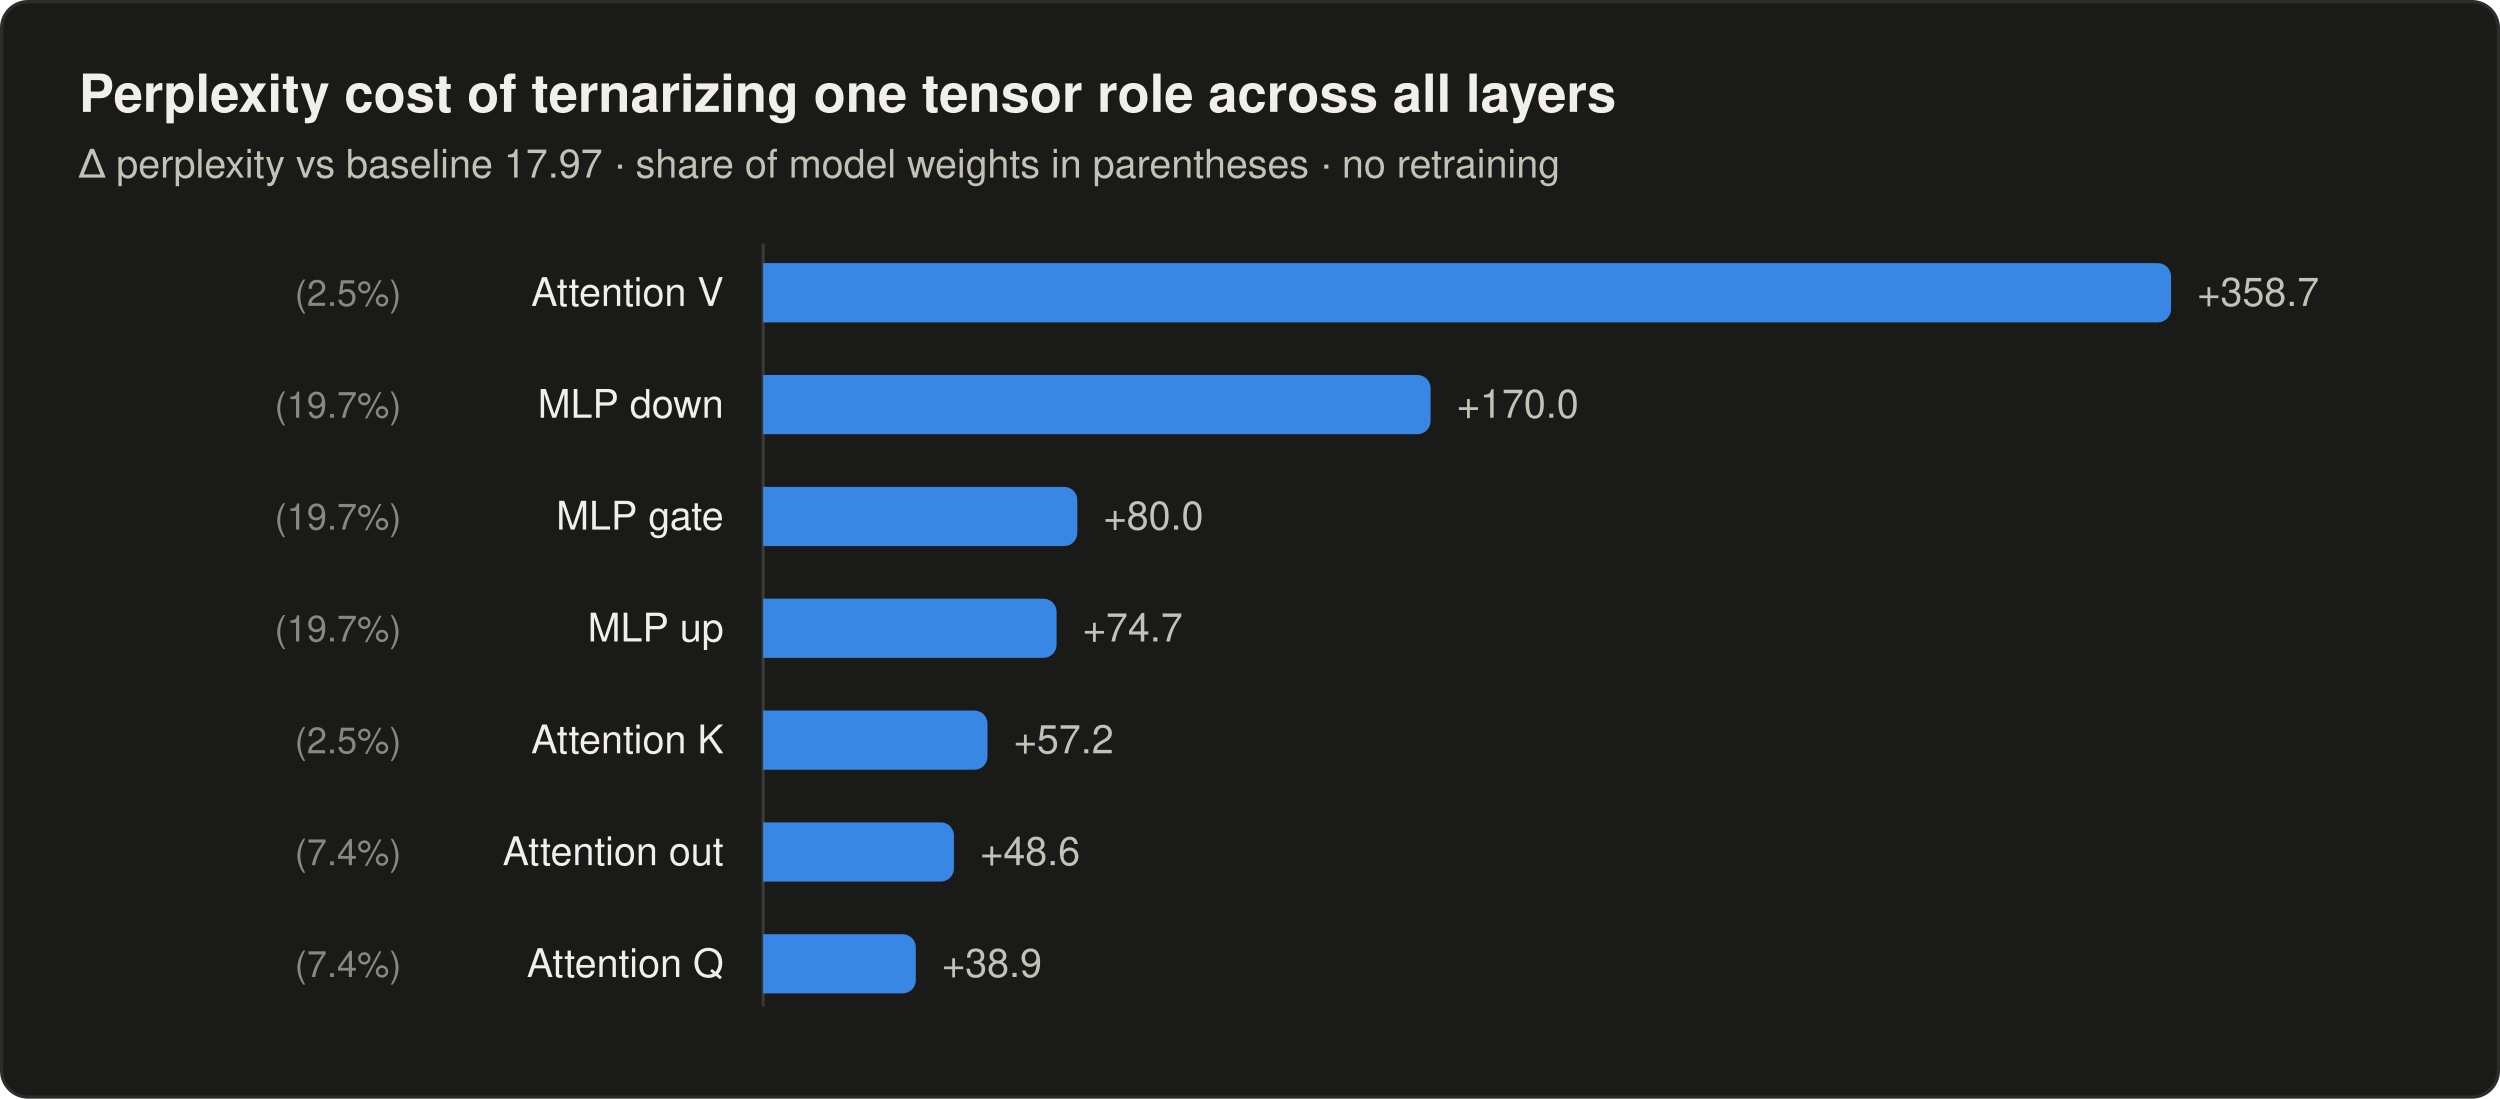
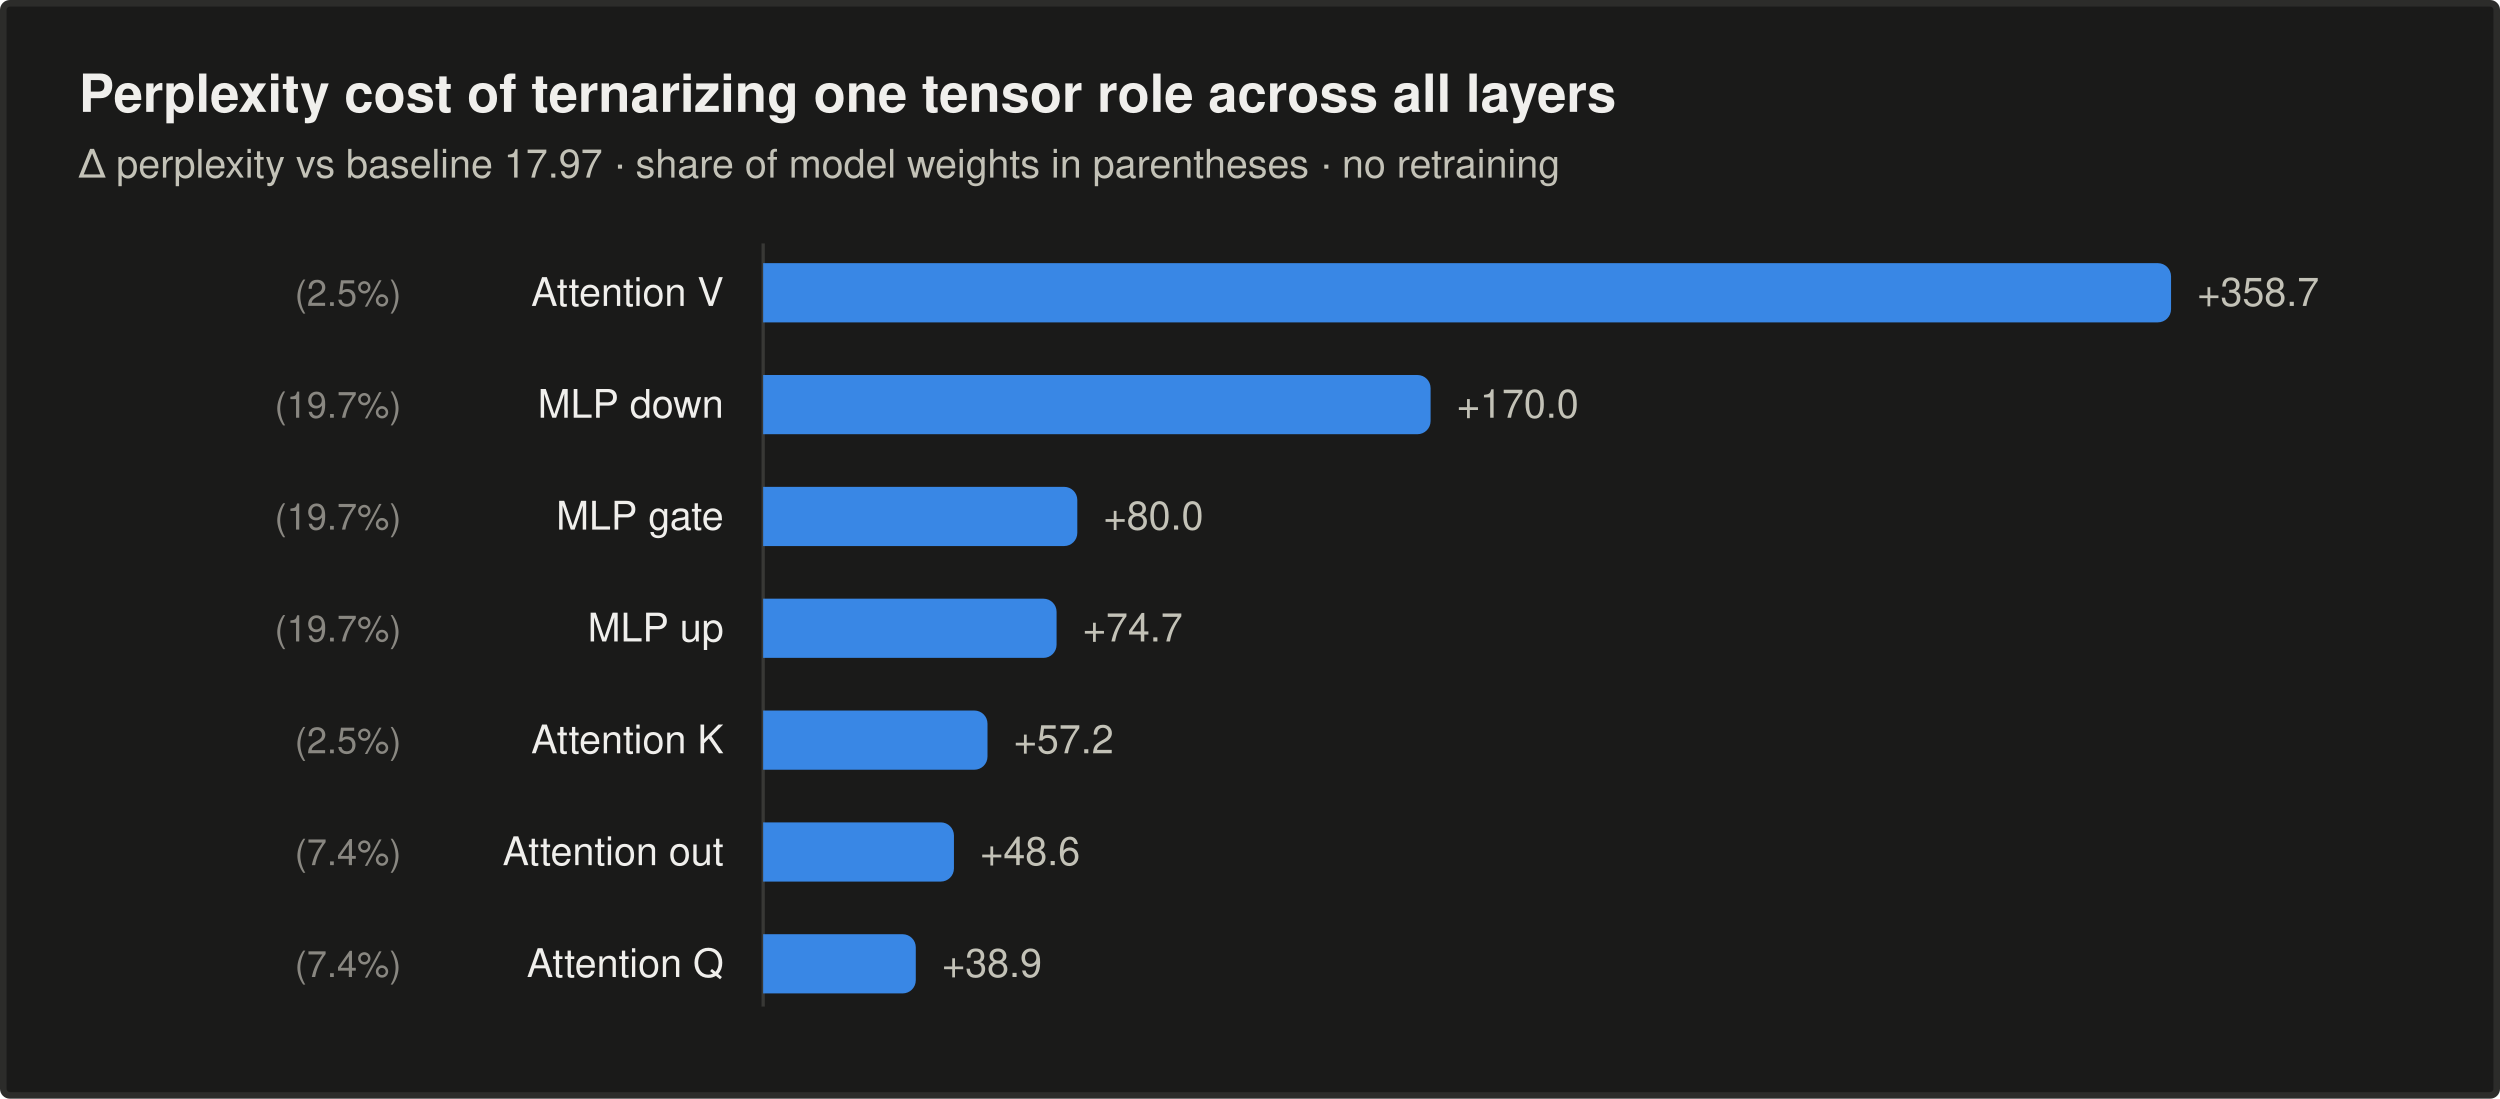
<svg xmlns="http://www.w3.org/2000/svg" viewBox="0 0 760 334" width="760" height="334" role="img" font-family="system-ui, -apple-system, &quot;Segoe UI&quot;, Helvetica, Arial, sans-serif">
-   <rect x="0.5" y="0.5" width="759" height="333" rx="8" fill="#1a1a19" stroke="#2c2c2a" />
+   <rect x="1" y="1" width="758" height="332" rx="2" stroke-width="2" fill="#1a1a19" stroke="#2c2c2a" />
  <text x="24.0" y="34.0" font-size="16" font-weight="600" fill="#f0efec" text-anchor="start">Perplexity cost of ternarizing one tensor role across all layers</text>
  <text x="24.0" y="54.0" font-size="12" font-weight="400" fill="#c3c2b7" text-anchor="start">Δ perplexity vs baseline 17.97 · share of model weights in parentheses · no retraining</text>
  <line x1="232.0" y1="74.0" x2="232.0" y2="306.0" stroke="#383835" stroke-width="1" />
  <text x="220.0" y="93.0" font-size="12" font-weight="400" fill="#f0efec" text-anchor="end">Attention V</text>
  <text x="122.0" y="93.0" font-size="11" font-weight="400" fill="#898781" text-anchor="end">(2.5%)</text>
  <path d="M232.0,80.0 h424.0 a4,4 0 0 1 4,4 v10.0 a4,4 0 0 1 -4,4 h-424.0 z" fill="#3987e5" />
  <text x="668.0" y="93.0" font-size="12" font-weight="400" fill="#c3c2b7" text-anchor="start">+358.7</text>
  <text x="220.0" y="127.0" font-size="12" font-weight="400" fill="#f0efec" text-anchor="end">MLP down</text>
  <text x="122.0" y="127.0" font-size="11" font-weight="400" fill="#898781" text-anchor="end">(19.7%)</text>
  <path d="M232.0,114.0 h198.9 a4,4 0 0 1 4,4 v10.0 a4,4 0 0 1 -4,4 h-198.9 z" fill="#3987e5" />
  <text x="442.9" y="127.0" font-size="12" font-weight="400" fill="#c3c2b7" text-anchor="start">+170.0</text>
  <text x="220.0" y="161.0" font-size="12" font-weight="400" fill="#f0efec" text-anchor="end">MLP gate</text>
  <text x="122.0" y="161.0" font-size="11" font-weight="400" fill="#898781" text-anchor="end">(19.7%)</text>
  <path d="M232.0,148.0 h91.5 a4,4 0 0 1 4,4 v10.0 a4,4 0 0 1 -4,4 h-91.5 z" fill="#3987e5" />
  <text x="335.5" y="161.0" font-size="12" font-weight="400" fill="#c3c2b7" text-anchor="start">+80.0</text>
  <text x="220.0" y="195.0" font-size="12" font-weight="400" fill="#f0efec" text-anchor="end">MLP up</text>
  <text x="122.0" y="195.0" font-size="11" font-weight="400" fill="#898781" text-anchor="end">(19.7%)</text>
  <path d="M232.0,182.0 h85.2 a4,4 0 0 1 4,4 v10.0 a4,4 0 0 1 -4,4 h-85.2 z" fill="#3987e5" />
  <text x="329.2" y="195.0" font-size="12" font-weight="400" fill="#c3c2b7" text-anchor="start">+74.7</text>
  <text x="220.0" y="229.0" font-size="12" font-weight="400" fill="#f0efec" text-anchor="end">Attention K</text>
  <text x="122.0" y="229.0" font-size="11" font-weight="400" fill="#898781" text-anchor="end">(2.5%)</text>
  <path d="M232.0,216.0 h64.2 a4,4 0 0 1 4,4 v10.0 a4,4 0 0 1 -4,4 h-64.2 z" fill="#3987e5" />
  <text x="308.2" y="229.0" font-size="12" font-weight="400" fill="#c3c2b7" text-anchor="start">+57.2</text>
  <text x="220.0" y="263.0" font-size="12" font-weight="400" fill="#f0efec" text-anchor="end">Attention out</text>
  <text x="122.0" y="263.0" font-size="11" font-weight="400" fill="#898781" text-anchor="end">(7.4%)</text>
  <path d="M232.0,250.0 h54.0 a4,4 0 0 1 4,4 v10.0 a4,4 0 0 1 -4,4 h-54.0 z" fill="#3987e5" />
  <text x="298.0" y="263.0" font-size="12" font-weight="400" fill="#c3c2b7" text-anchor="start">+48.6</text>
  <text x="220.0" y="297.0" font-size="12" font-weight="400" fill="#f0efec" text-anchor="end">Attention Q</text>
  <text x="122.0" y="297.0" font-size="11" font-weight="400" fill="#898781" text-anchor="end">(7.4%)</text>
  <path d="M232.0,284.0 h42.4 a4,4 0 0 1 4,4 v10.0 a4,4 0 0 1 -4,4 h-42.4 z" fill="#3987e5" />
  <text x="286.4" y="297.0" font-size="12" font-weight="400" fill="#c3c2b7" text-anchor="start">+38.9</text>
</svg>
